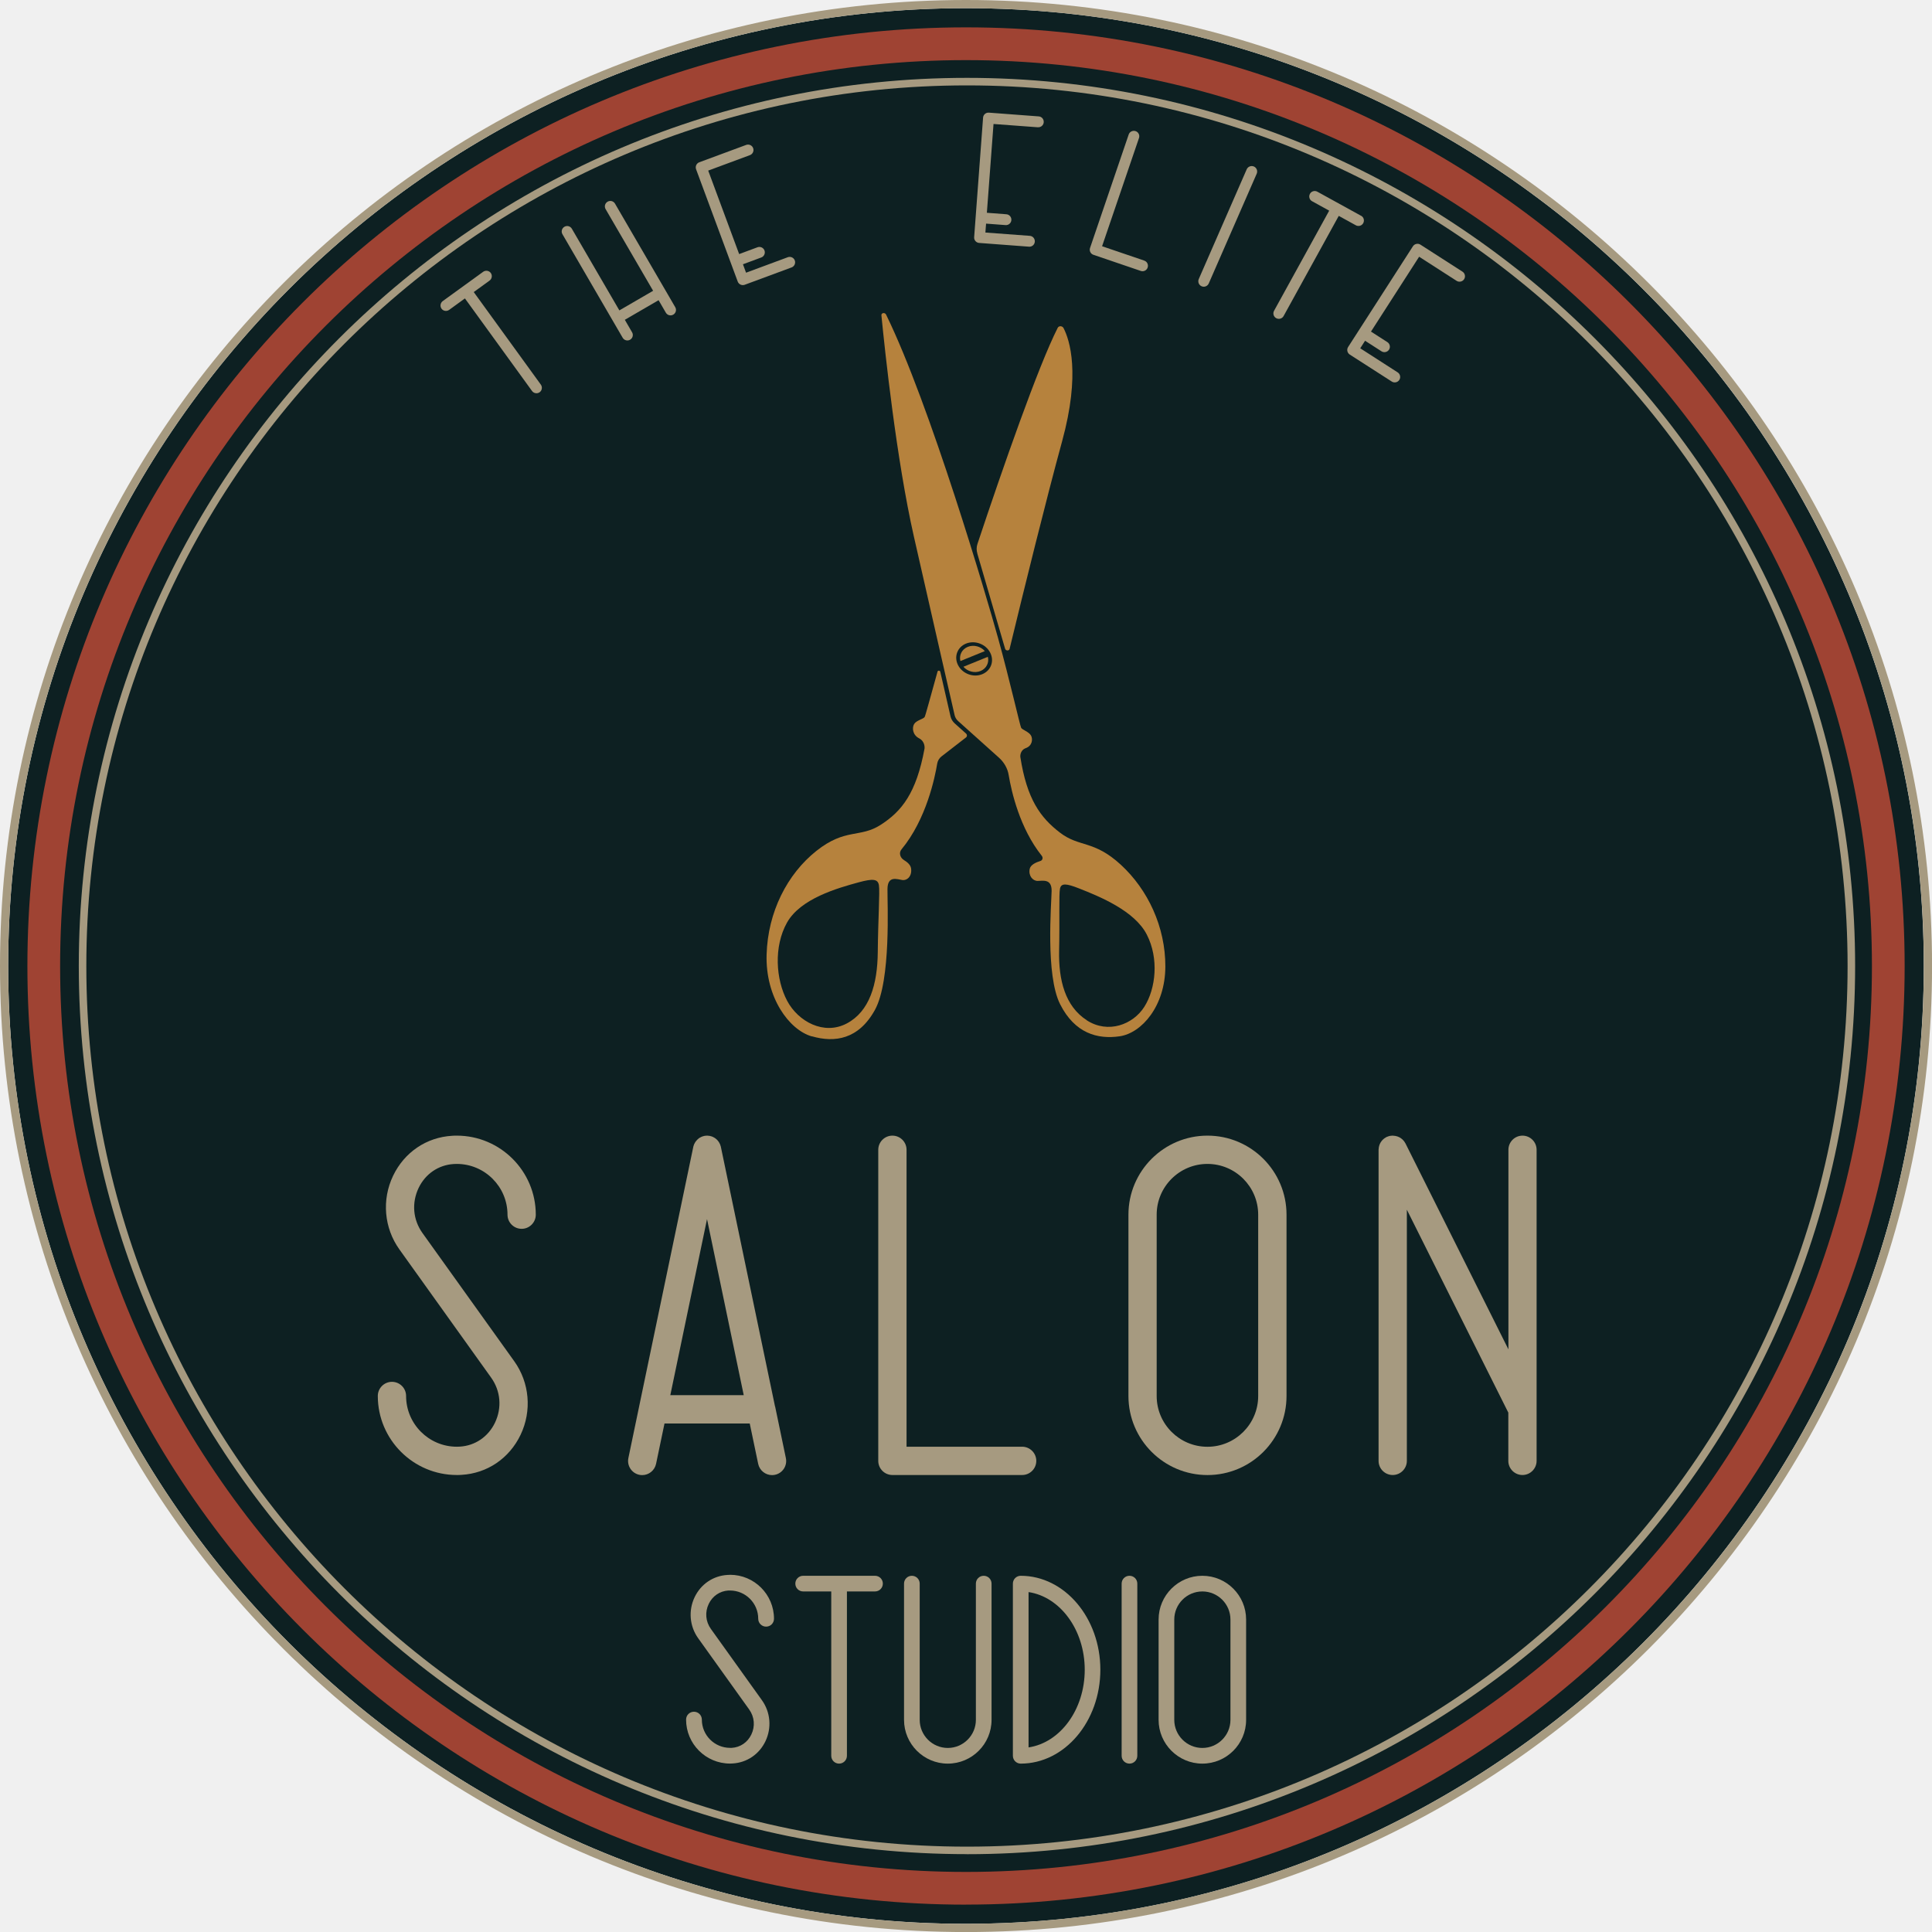
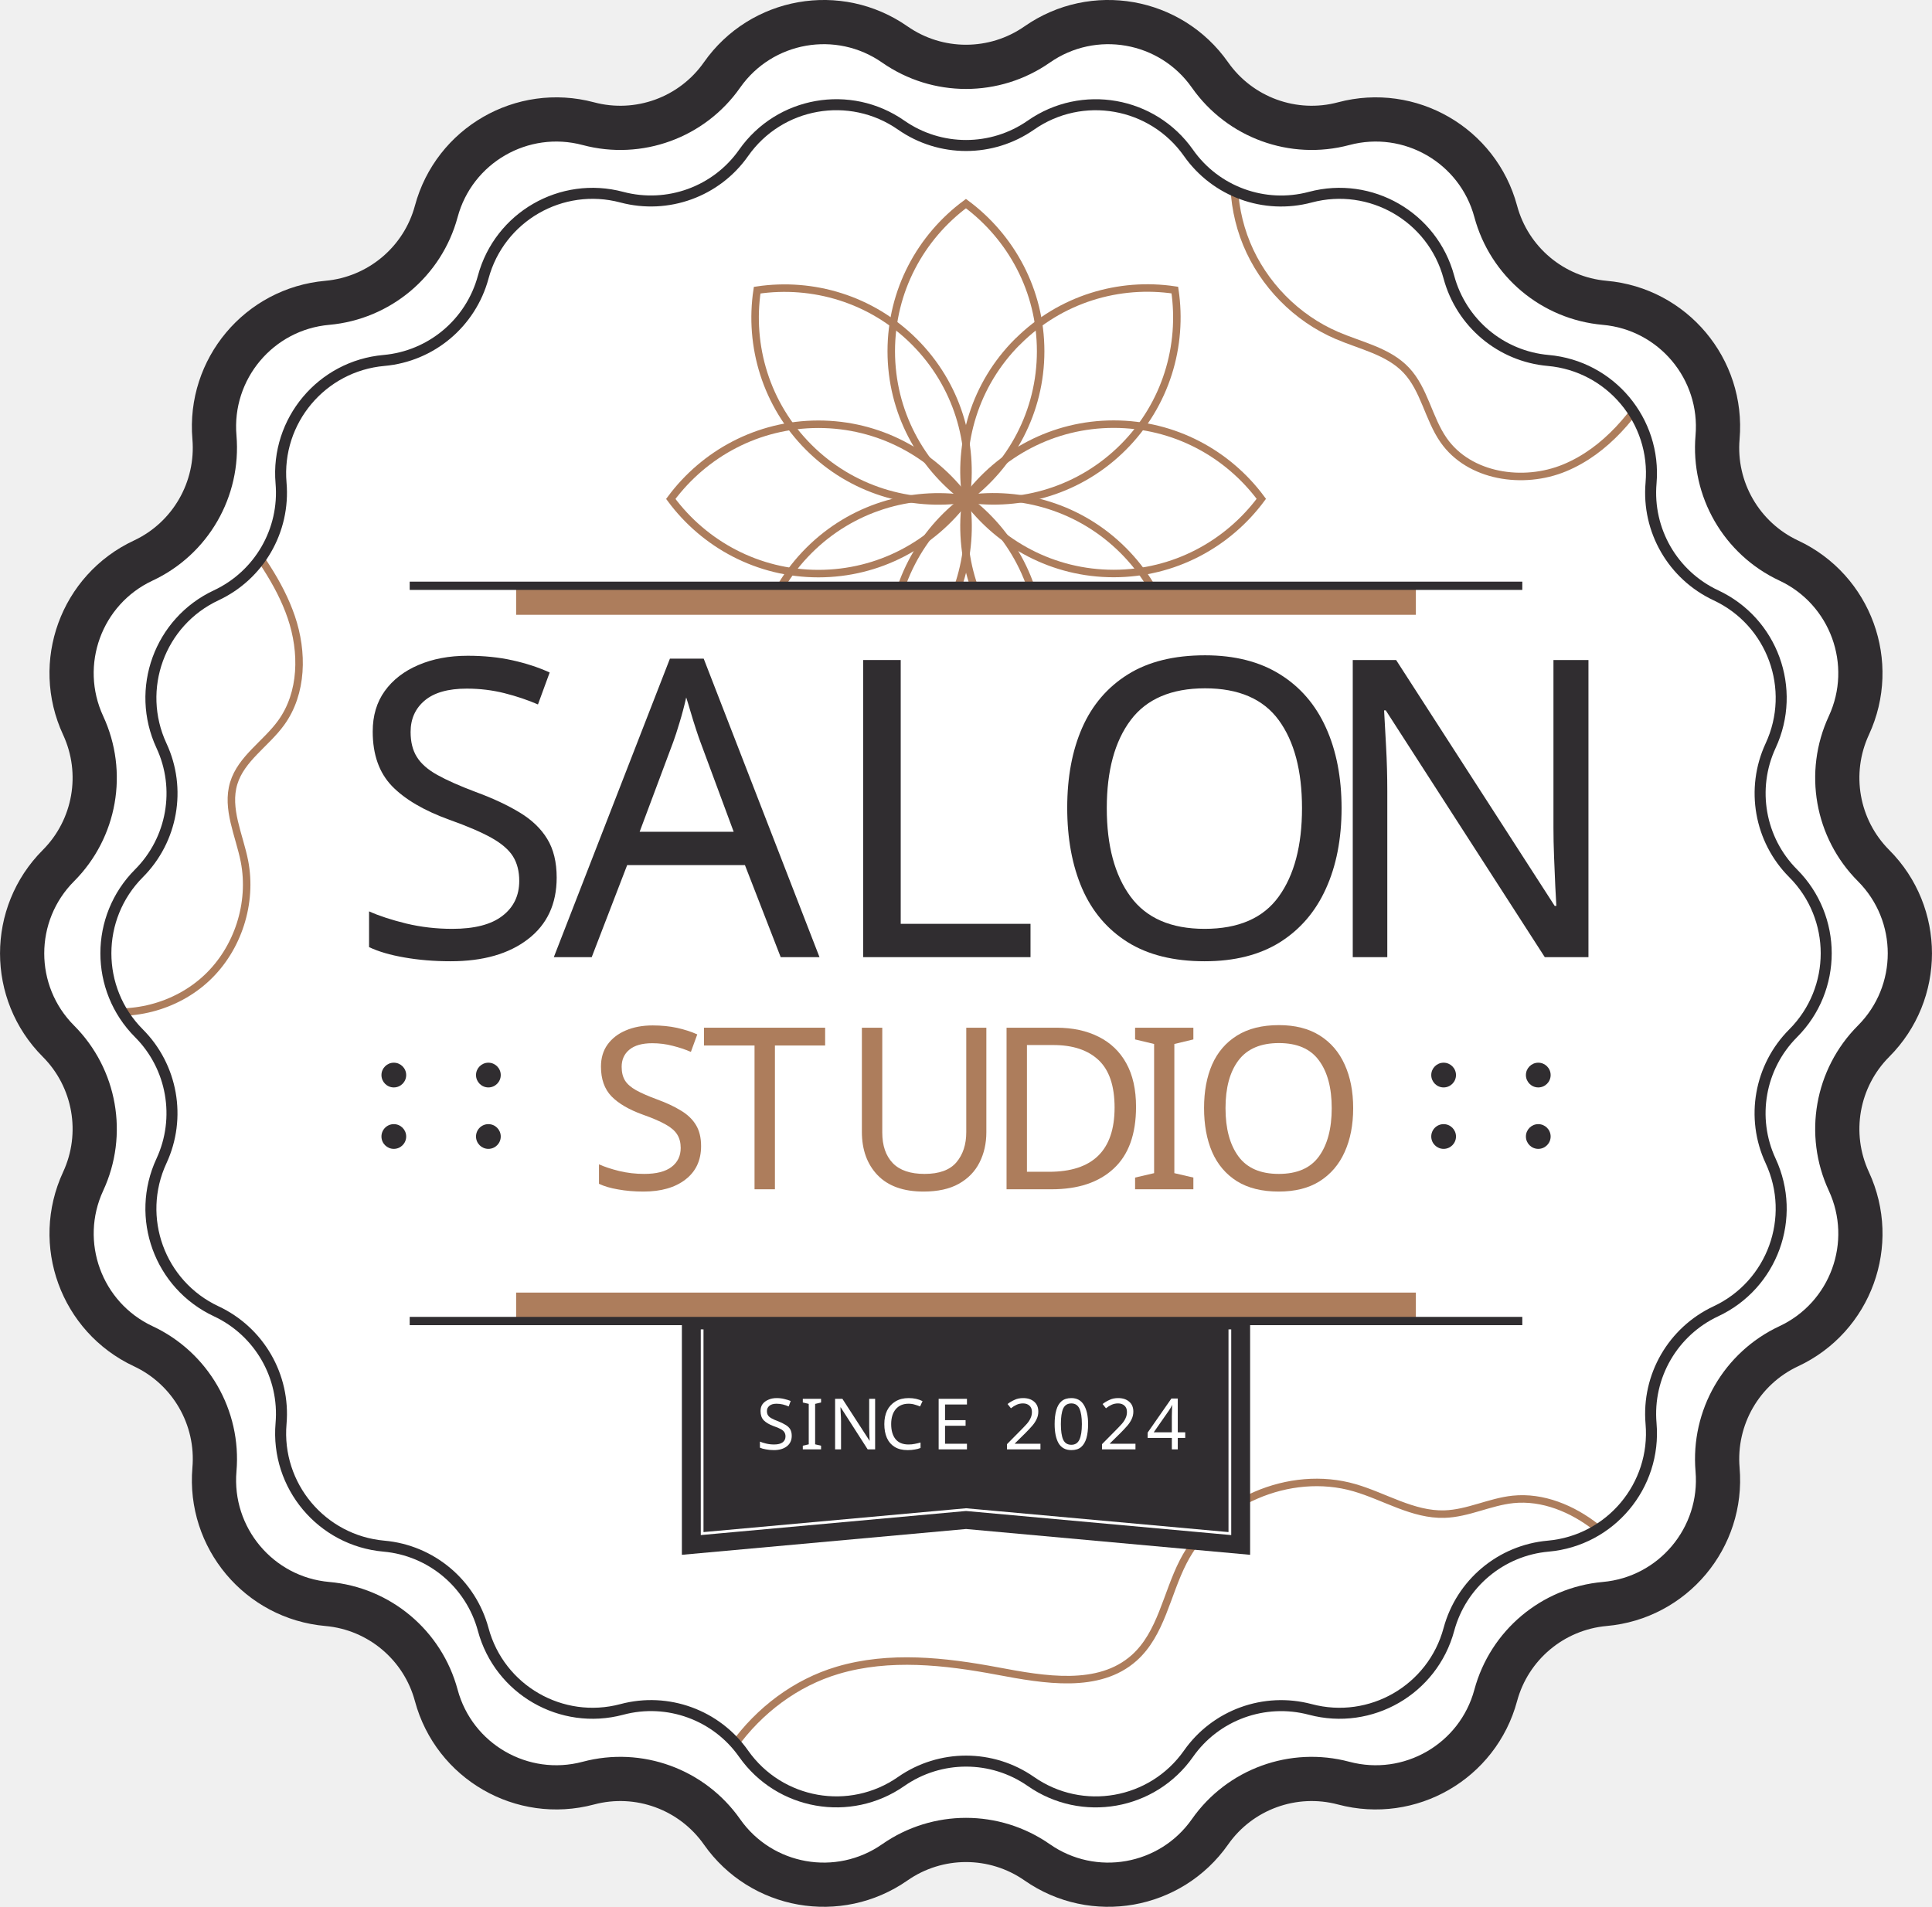
- <svg xmlns="http://www.w3.org/2000/svg" id="Layer_2" data-name="Layer 2" viewBox="0 0 392.07 392.07">
+ <svg xmlns="http://www.w3.org/2000/svg" id="Layer_2" data-name="Layer 2" viewBox="0 0 198.39 195.84">
  <defs>
    <style>
      .cls-1 {
-         fill: #9f4333;
+         font-size: 42.75px;
      }

-       .cls-1, .cls-2, .cls-3, .cls-4 {
+       .cls-1, .cls-2, .cls-3 {
+         font-family: DMSerifDisplay-Regular, 'DM Serif Display';
+       }
+ 
+       .cls-1, .cls-4 {
+         fill: #302d30;
+       }
+ 
+       .cls-5 {
+         stroke: #fff;
+         stroke-width: .28px;
+       }
+ 
+       .cls-5, .cls-6, .cls-7, .cls-8, .cls-9 {
+         fill: none;
+       }
+ 
+       .cls-5, .cls-7, .cls-8, .cls-9, .cls-10 {
+         stroke-miterlimit: 10;
+       }
+ 
+       .cls-2 {
+         font-size: 23.25px;
+       }
+ 
+       .cls-2, .cls-11 {
+         fill: #ad7d5c;
+       }
+ 
+       .cls-12 {
+         letter-spacing: -.02em;
+       }
+ 
+       .cls-13 {
+         letter-spacing: -.03em;
+       }
+ 
+       .cls-14 {
+         letter-spacing: 0em;
+       }
+ 
+       .cls-3 {
+         font-size: 7.26px;
+       }
+ 
+       .cls-3, .cls-10 {
+         fill: #fff;
+       }
+ 
+       .cls-11, .cls-6, .cls-4 {
        stroke-width: 0px;
      }

-       .cls-2 {
-         fill: #a69a80;
+       .cls-15 {
+         clip-path: url(#clippath-1);
      }

-       .cls-3 {
-         fill: #b6823d;
+       .cls-16 {
+         letter-spacing: 0em;
      }

-       .cls-4 {
-         fill: #0d2022;
+       .cls-17 {
+         letter-spacing: -.02em;
+       }
+ 
+       .cls-18 {
+         letter-spacing: -.01em;
+       }
+ 
+       .cls-19 {
+         letter-spacing: -.02em;
+       }
+ 
+       .cls-7 {
+         stroke-width: .85px;
+       }
+ 
+       .cls-7, .cls-9, .cls-10 {
+         stroke: #302d30;
+       }
+ 
+       .cls-20 {
+         clip-path: url(#clippath);
+       }
+ 
+       .cls-21 {
+         letter-spacing: 0em;
+       }
+ 
+       .cls-22 {
+         letter-spacing: -.02em;
+       }
+ 
+       .cls-8 {
+         stroke: #ad7d5c;
+         stroke-width: .77px;
+       }
+ 
+       .cls-23 {
+         letter-spacing: .1em;
+       }
+ 
+       .cls-24 {
+         letter-spacing: .1em;
+       }
+ 
+       .cls-9 {
+         stroke-width: 1.13px;
+       }
+ 
+       .cls-10 {
+         stroke-width: 4.54px;
+       }
+ 
+       .cls-25 {
+         letter-spacing: .08em;
      }
    </style>
+     <clipPath id="clippath">
+       <path class="cls-6" d="M105.86,12.85h0c5.26-3.67,12.49-2.39,16.18,2.85h0c2.8,3.99,7.8,5.81,12.51,4.55h0c6.2-1.65,12.56,2.02,14.23,8.21h0c1.27,4.71,5.34,8.13,10.2,8.56h0c6.39.57,11.11,6.2,10.56,12.59h0c-.42,4.86,2.24,9.46,6.66,11.53h0c5.81,2.72,8.32,9.62,5.62,15.44h0c-2.05,4.42-1.13,9.66,2.31,13.11h0c4.53,4.54,4.53,11.89,0,16.43h0c-3.44,3.45-4.37,8.69-2.31,13.11h0c2.7,5.82.19,12.72-5.62,15.44h0c-4.42,2.07-7.08,6.67-6.66,11.53h0c.55,6.39-4.17,12.02-10.56,12.59h0c-4.86.43-8.93,3.85-10.2,8.56h0c-1.67,6.19-8.03,9.86-14.23,8.21h0c-4.71-1.25-9.71.56-12.51,4.55h0c-3.69,5.25-10.92,6.52-16.18,2.85h0c-4-2.79-9.32-2.79-13.32,0h0c-5.26,3.67-12.49,2.39-16.18-2.85h0c-2.8-3.99-7.8-5.81-12.51-4.55h0c-6.2,1.65-12.56-2.02-14.23-8.21h0c-1.27-4.71-5.34-8.13-10.2-8.56h0c-6.39-.57-11.11-6.2-10.56-12.59h0c.42-4.86-2.24-9.46-6.66-11.53h0c-5.81-2.72-8.32-9.62-5.62-15.44h0c2.05-4.42,1.13-9.66-2.31-13.11h0c-4.53-4.54-4.53-11.89,0-16.43h0c3.44-3.45,4.37-8.69,2.31-13.11h0c-2.7-5.82-.19-12.72,5.62-15.44h0c4.42-2.07,7.08-6.67,6.66-11.53h0c-.55-6.39,4.17-12.02,10.56-12.59h0c4.86-.43,8.93-3.85,10.2-8.56h0c1.67-6.19,8.03-9.86,14.23-8.21h0c4.71,1.25,9.71-.56,12.51-4.55h0c3.69-5.25,10.92-6.52,16.18-2.85h0c4,2.79,9.32,2.79,13.32,0Z" />
+     </clipPath>
+     <clipPath id="clippath-1">
+       <path class="cls-6" d="M156.32,36.46c-3.62-1.23-6.47-4.19-7.5-7.99-1.67-6.19-8.03-9.86-14.23-8.21h0c-4.71,1.25-9.71-.56-12.51-4.55-3.69-5.25-10.92-6.52-16.18-2.85-4,2.79-9.32,2.79-13.32,0h0c-5.26-3.67-12.49-2.39-16.18,2.85-2.8,3.99-7.8,5.81-12.51,4.55h0c-6.2-1.65-12.56,2.02-14.23,8.21-1.03,3.84-3.93,6.81-7.59,8.02v23.67h114.25v-23.7Z" />
+     </clipPath>
  </defs>
-   <g id="Layer_2-2" data-name="Layer 2">
-     <path class="cls-4" d="M196.04,1.66C88.86,1.66,1.66,88.86,1.66,196.04s87.2,194.37,194.37,194.37,194.37-87.2,194.37-194.37S303.21,1.66,196.04,1.66Z" />
-     <path class="cls-2" d="M196.04,0C87.94,0,0,87.94,0,196.04s87.94,196.04,196.04,196.04,196.04-87.94,196.04-196.04S304.13,0,196.04,0ZM196.04,390.41C88.86,390.41,1.66,303.21,1.66,196.04S88.86,1.66,196.04,1.66s194.37,87.2,194.37,194.37-87.2,194.37-194.37,194.37Z" />
-     <path class="cls-1" d="M196.04,386.52c-105.03,0-190.48-85.45-190.48-190.48S91,5.55,196.04,5.55s190.48,85.45,190.48,190.48-85.45,190.48-190.48,190.48ZM196.04,12.2C94.67,12.2,12.2,94.67,12.2,196.04s82.47,183.84,183.84,183.84,183.84-82.47,183.84-183.84S297.4,12.2,196.04,12.2Z" />
+   <g id="OBJECTS">
+     <path class="cls-10" d="M106.5,4.57h0c5.77-4.03,13.71-2.63,17.75,3.13h0c3.08,4.38,8.56,6.38,13.73,5h0c6.8-1.81,13.78,2.22,15.61,9.01h0c1.39,5.17,5.86,8.92,11.19,9.39h0c7.01.62,12.19,6.8,11.59,13.81h0c-.46,5.33,2.46,10.39,7.31,12.66h0c6.37,2.98,9.13,10.56,6.17,16.94h0c-2.25,4.86-1.24,10.6,2.54,14.39h0c4.97,4.98,4.97,13.05,0,18.03h0c-3.78,3.79-4.79,9.54-2.54,14.39h0c2.96,6.38.21,13.96-6.17,16.94h0c-4.85,2.27-7.76,7.32-7.31,12.66h0c.6,7.01-4.58,13.19-11.59,13.81h0c-5.33.48-9.8,4.23-11.19,9.39h0c-1.83,6.79-8.81,10.82-15.61,9.01h0c-5.17-1.38-10.66.62-13.73,5h0c-4.04,5.76-11.98,7.16-17.75,3.13h0c-4.39-3.06-10.22-3.06-14.61,0h0c-5.77,4.03-13.71,2.63-17.75-3.13h0c-3.08-4.38-8.56-6.38-13.73-5h0c-6.8,1.81-13.78-2.22-15.61-9.01h0c-1.39-5.17-5.86-8.92-11.19-9.39h0c-7.01-.62-12.19-6.8-11.59-13.81h0c.46-5.33-2.46-10.39-7.31-12.66h0c-6.37-2.98-9.13-10.56-6.17-16.94h0c2.25-4.85,1.24-10.6-2.54-14.39h0c-4.97-4.98-4.97-13.05,0-18.03h0c3.78-3.79,4.79-9.54,2.54-14.39h0c-2.96-6.38-.21-13.96,6.17-16.94h0c4.85-2.27,7.76-7.32,7.31-12.66h0c-.6-7.01,4.58-13.19,11.59-13.81h0c5.33-.48,9.8-4.23,11.19-9.39h0c1.83-6.79,8.81-10.82,15.61-9.01h0c5.17,1.38,10.66-.62,13.73-5h0c4.04-5.76,11.98-7.16,17.75-3.13h0c4.39,3.06,10.22,3.06,14.61,0Z" />
+     <text class="cls-1" transform="translate(35.71 98.3)">
+       <tspan class="cls-13" x="0" y="0">S</tspan>
+       <tspan class="cls-14" x="21.16" y="0">A</tspan>
+       <tspan class="cls-18" x="48.78" y="0">L</tspan>
+       <tspan class="cls-17" x="71.27" y="0">O</tspan>
+       <tspan x="99.06" y="0">N</tspan>
+     </text>
    <g>
-       <path class="cls-3" d="M227.22,210.3c4.48-.66,9.25-6.14,9.27-14.16.02-8.02-3.53-15.6-9.04-20.66-5.51-5.06-8.39-3.47-12.36-6.52-3.97-3.05-6.7-6.79-8.03-15.36,0,0-.15-1.32,1.13-1.79,1.28-.47,1.45-1.79,1.04-2.54-.41-.75-1.77-1.17-2-1.57-.23-.4-2.33-9.7-4.68-18.19-2.25-8.13-13.79-47.4-22.74-65.68-.24-.48-1-.35-.94.17.72,7.31,3.04,29.21,6.59,44.89,3.83,16.9,7.48,32.83,8.27,36.26.1.44.35.85.71,1.18l8.25,7.4c1.07.95,1.78,2.19,2,3.52.58,3.47,2.27,10.84,6.72,16.42.31.39.17.92-.3,1.06-.85.26-1.98.76-2.15,1.61-.28,1.39.62,2.42,1.6,2.43.99.01,2.89-.54,2.85,2.04-.04,2.58-1.27,17.03,1.72,22.97,2.99,5.93,7.61,7.17,12.08,6.52ZM194.23,132.45c.62-1.73,2.67-2.56,4.58-1.86,1.91.7,2.95,2.67,2.33,4.39s-2.67,2.56-4.58,1.86c-1.91-.7-2.95-2.67-2.33-4.39ZM220.53,207.03c-4.37-2.83-5.73-8.12-5.6-14.13.14-6.01-.07-11.43.18-12.57.25-1.14,1.25-1.07,3.89-.03,4.18,1.65,11.26,4.53,13.73,9.37,2.48,4.83,1.84,10.94-.51,14.65-2.26,3.57-7.33,5.55-11.7,2.72Z" />
+       <text class="cls-2" transform="translate(60.32 122.14)">
+         <tspan class="cls-12" x="0" y="0">S</tspan>
+         <tspan class="cls-21" x="11.74" y="0">T</tspan>
+         <tspan class="cls-22" x="26.09" y="0">U</tspan>
+         <tspan class="cls-19" x="40.79" y="0">D</tspan>
+         <tspan class="cls-22" x="55.3" y="0">I</tspan>
+         <tspan class="cls-16" x="61.9" y="0">O</tspan>
+       </text>
      <g>
-         <path class="cls-3" d="M199.86,132.13c-.84-.96-2.27-1.35-3.47-.86-1.2.49-1.79,1.7-1.49,2.88l4.96-2.02Z" />
-         <path class="cls-3" d="M200.47,133.29l-4.96,2.02c.84.96,2.27,1.35,3.47.86,1.2-.49,1.79-1.7,1.49-2.88Z" />
-       </g>
-       <g>
-         <path class="cls-3" d="M198.33,112.33c1.01,3.46,4.36,14.94,5.64,19.32.13.44.8.47.91.04,2.97-12.26,7.37-30.12,10.66-42.14,3.77-13.77,1.53-20.56.29-22.97-.24-.47-.95-.51-1.18-.06-3.95,7.76-11.2,28.57-16.29,43.86-.21.63-.22,1.3-.02,1.95Z" />
-         <path class="cls-3" d="M164.76,210.3c4.63,1.34,9.48.64,12.79-5.35,3.31-5.99,2.51-21.77,2.55-24.56.04-2.79,2-1.93,3.03-1.8,1.03.12,2-.86,1.75-2.4-.11-.68-.75-1.24-1.42-1.64-.83-.5-1.08-1.51-.51-2.19,5.04-6.08,6.79-14.64,7.24-17.39.1-.59.41-1.11.89-1.48l4.95-3.83c.26-.2.26-.58,0-.81l-2.28-2.04c-.43-.39-.72-.87-.85-1.4-.33-1.46-1.1-4.78-2.08-9.08-.06-.28-.48-.31-.56-.05-1.42,5.06-2.46,8.98-2.62,9.23-.25.4-1.67.67-2.13,1.42-.45.75-.33,2.2.99,2.89,1.32.68,1.12,2.09,1.12,2.09-1.67,9.06-4.63,12.72-8.87,15.46-4.23,2.74-7.18.62-13.08,5.31-5.9,4.69-9.85,12.38-10.1,21.05-.25,8.67,4.54,15.25,9.17,16.59ZM159.75,203.12c-2.32-4.34-2.77-11.02-.04-15.89,2.74-4.87,10.19-6.99,14.6-8.19,2.78-.75,3.83-.69,4.05.58.22,1.27-.17,7.1-.23,13.61-.06,6.51-1.66,12.03-6.3,14.47-4.64,2.45-9.85-.4-12.08-4.58Z" />
+         <g>
+           <circle class="cls-4" cx="40.44" cy="116.72" r="1.27" />
+           <circle class="cls-4" cx="50.15" cy="116.72" r="1.27" />
+           <path class="cls-4" d="M41.71,110.41c0,.7-.57,1.27-1.27,1.27s-1.27-.57-1.27-1.27.57-1.27,1.27-1.27,1.27.57,1.27,1.27Z" />
+           <path class="cls-4" d="M51.42,110.41c0,.7-.57,1.27-1.27,1.27s-1.27-.57-1.27-1.27.57-1.27,1.27-1.27,1.27.57,1.27,1.27Z" />
+         </g>
+         <g>
+           <path class="cls-4" d="M156.69,116.72c0,.7.57,1.27,1.27,1.27s1.27-.57,1.27-1.27-.57-1.27-1.27-1.27-1.27.57-1.27,1.27Z" />
+           <circle class="cls-4" cx="148.24" cy="116.72" r="1.27" />
+           <path class="cls-4" d="M156.69,110.41c0,.7.57,1.27,1.27,1.27s1.27-.57,1.27-1.27-.57-1.27-1.27-1.27-1.27.57-1.27,1.27Z" />
+           <path class="cls-4" d="M146.97,110.41c0,.7.57,1.27,1.27,1.27s1.27-.57,1.27-1.27-.57-1.27-1.27-1.27-1.27.57-1.27,1.27Z" />
+         </g>
      </g>
    </g>
-     <path class="cls-2" d="M254.46,33.79c-.56-.24-1.21.01-1.46.57l-9.73,22.27c-.24.56.01,1.21.57,1.46s1.21-.01,1.46-.57l9.73-22.27c.24-.56-.01-1.21-.57-1.46Z" />
-     <path class="cls-2" d="M295.59,56.99c.51.33,1.2.18,1.53-.33s.18-1.2-.33-1.53l-8.53-5.48c-.51-.33-1.2-.18-1.53.33l-13.15,20.44c-.33.51-.18,1.2.33,1.53l8.53,5.48c.51.33,1.2.18,1.53-.33s.18-1.2-.33-1.53l-7.6-4.89.98-1.53,3.33,2.14c.51.33,1.2.18,1.53-.33s.18-1.2-.33-1.53l-3.33-2.14,9.77-15.19,7.6,4.89Z" />
-     <path class="cls-2" d="M210.63,25.82c.61.05,1.14-.41,1.18-1.02s-.41-1.14-1.02-1.18l-10.11-.76c-.61-.05-1.14.41-1.18,1.02l-1.81,24.24c-.05.61.41,1.14,1.02,1.18l10.11.76c.61.05,1.14-.41,1.18-1.02s-.41-1.14-1.02-1.18l-9.01-.67.14-1.81,3.95.3c.61.05,1.14-.41,1.18-1.02s-.41-1.14-1.02-1.18l-3.95-.3,1.35-18.02,9.01.67Z" />
-     <path class="cls-2" d="M152.19,31.48c.57-.21.86-.85.65-1.42s-.85-.86-1.42-.65l-9.51,3.52c-.57.21-.86.85-.65,1.42l8.45,22.79c.21.57.85.86,1.42.65l9.51-3.52c.57-.21.86-.85.65-1.42s-.85-.86-1.42-.65l-8.47,3.14-.63-1.71,3.72-1.38c.57-.21.86-.85.65-1.42s-.85-.86-1.42-.65l-3.72,1.38-6.28-16.94,8.47-3.14Z" />
-     <path class="cls-2" d="M232.2,52.88l-8.55-2.91,7.49-21.96c.2-.58-.11-1.21-.69-1.4s-1.21.11-1.4.69l-7.84,23.01c-.2.58.11,1.21.69,1.4l9.6,3.27c.58.2,1.21-.11,1.4-.69s-.11-1.21-.69-1.4Z" />
-     <path class="cls-2" d="M123.3,40.93c-.53.31-.71.98-.4,1.51l9.64,16.57-6.85,3.98-9.64-16.57c-.31-.53-.98-.71-1.51-.4s-.71.98-.4,1.51l12.22,21.01c.31.53.98.71,1.51.4s.71-.98.4-1.51l-1.47-2.53,6.85-3.98,1.47,2.53c.31.53.98.71,1.51.4s.71-.98.4-1.51l-12.22-21.01c-.31-.53-.98-.71-1.51-.4Z" />
-     <path class="cls-2" d="M157.28,285.42s0,0,0,0l-10.98-52.63s0,0,0-.01v-.03c-.02-.05-.04-.1-.05-.15-.03-.13-.07-.25-.12-.37-.04-.09-.09-.17-.13-.25-.04-.08-.08-.16-.13-.24-.06-.09-.13-.16-.19-.24-.05-.06-.1-.13-.16-.19-.07-.07-.15-.13-.23-.2-.07-.05-.13-.11-.2-.16-.09-.06-.19-.11-.29-.16-.07-.03-.13-.07-.19-.1-.14-.06-.3-.11-.45-.14-.03,0-.05-.02-.08-.03,0,0,0,0,0,0-.15-.03-.3-.04-.45-.05-.04,0-.09-.01-.13-.01-.04,0-.08.01-.13.01-.15,0-.31.02-.45.05,0,0,0,0,0,0-.02,0-.04.02-.07.02-.16.04-.32.08-.47.15-.06.03-.12.06-.18.09-.11.05-.21.11-.31.17-.07.04-.12.1-.18.15-.08.07-.17.13-.24.21-.05.06-.1.12-.15.18-.07.08-.14.16-.2.25-.05.07-.08.15-.13.23-.05.09-.1.17-.14.26-.05.12-.08.24-.12.37-.01.05-.04.1-.05.16v.03s0,0,0,.01l-10.98,52.63s0,0,0,.01l-2.18,10.45c-.32,1.55.67,3.07,2.22,3.4.2.04.39.06.59.06,1.33,0,2.52-.93,2.81-2.29l1.71-8.18h17.3l1.71,8.18c.28,1.35,1.48,2.29,2.81,2.29.19,0,.39-.02.59-.06,1.55-.32,2.55-1.84,2.22-3.4l-2.18-10.46ZM136.03,283.13l7.45-35.73,7.45,35.73h-14.9Z" />
-     <path class="cls-2" d="M207.43,293.59h-23.46v-60.26c0-1.59-1.29-2.87-2.87-2.87s-2.87,1.29-2.87,2.87v63.13c0,1.59,1.29,2.87,2.87,2.87h26.33c1.59,0,2.87-1.29,2.87-2.87s-1.29-2.87-2.87-2.87Z" />
-     <path class="cls-2" d="M308.98,230.46c-1.59,0-2.87,1.29-2.87,2.87v40.5l-20.89-41.79s-.06-.09-.09-.14c-.05-.09-.11-.18-.17-.27-.05-.07-.11-.14-.17-.2-.06-.07-.13-.14-.2-.21-.07-.06-.14-.12-.21-.17-.07-.06-.15-.11-.23-.16-.08-.05-.16-.09-.24-.13-.08-.04-.17-.08-.26-.11-.09-.03-.18-.06-.27-.08-.09-.02-.17-.04-.26-.06-.11-.02-.21-.03-.32-.03-.05,0-.1-.02-.16-.02-.03,0-.05,0-.08,0-.11,0-.22.02-.33.03-.08.01-.17.02-.25.04-.09.02-.17.05-.26.08-.1.03-.2.07-.29.11-.03.01-.05.02-.08.03-.05.03-.09.06-.14.09-.09.05-.18.11-.27.17-.07.05-.14.11-.21.17-.07.06-.14.13-.2.19-.06.07-.12.14-.18.22-.06.07-.11.15-.16.23-.05.08-.09.16-.13.24-.04.08-.08.17-.11.26-.03.09-.06.17-.08.26-.02.09-.05.18-.06.27-.02.1-.02.2-.03.31,0,.06-.02.11-.02.17v63.13c0,1.59,1.29,2.87,2.87,2.87s2.87-1.29,2.87-2.87v-50.97l20.59,41.18v9.79c0,1.59,1.29,2.87,2.87,2.87s2.87-1.29,2.87-2.87v-63.13c0-1.59-1.29-2.87-2.87-2.87Z" />
-     <path class="cls-2" d="M245.04,230.46c-8.84,0-16.04,7.19-16.04,16.04v36.8c0,8.84,7.19,16.04,16.04,16.04s16.04-7.19,16.04-16.04v-36.8c0-8.84-7.19-16.04-16.04-16.04ZM255.33,283.3c0,5.68-4.62,10.3-10.3,10.3s-10.3-4.62-10.3-10.3v-36.8c0-5.68,4.62-10.3,10.3-10.3s10.3,4.62,10.3,10.3v36.8Z" />
-     <path class="cls-2" d="M92.7,230.46c-.32,0-.63,0-.94.03-5.22.3-9.7,3.34-11.99,8.12-2.33,4.87-1.83,10.6,1.29,14.95l18.61,26.01c1.93,2.7,2.22,6.11.78,9.14-1.37,2.86-4.04,4.68-7.14,4.86-.2.01-.4.02-.6.02-5.68,0-10.3-4.62-10.3-10.3,0-1.59-1.29-2.87-2.87-2.87s-2.87,1.29-2.87,2.87c0,8.84,7.19,16.04,16.04,16.04.32,0,.63,0,.94-.03,5.22-.3,9.7-3.34,11.99-8.12,2.33-4.87,1.83-10.6-1.29-14.95l-18.62-26.01c-1.93-2.7-2.22-6.11-.78-9.14,1.37-2.86,4.04-4.68,7.14-4.86.2-.01.4-.02.6-.02,5.68,0,10.3,4.62,10.3,10.3,0,1.59,1.29,2.87,2.87,2.87s2.87-1.29,2.87-2.87c0-8.84-7.19-16.04-16.04-16.04Z" />
-     <path class="cls-2" d="M276.21,43.79l-8.88-4.89c-.53-.29-1.21-.1-1.5.44s-.1,1.21.44,1.5l3.47,1.91-11.19,20.32c-.29.53-.1,1.21.44,1.5s1.21.1,1.5-.44l11.19-20.32,3.47,1.91c.53.29,1.21.1,1.5-.44s.1-1.21-.44-1.5Z" />
-     <path class="cls-2" d="M98.06,55.15l-8.21,5.95c-.49.36-.6,1.05-.25,1.54s1.05.6,1.54.25l3.21-2.33,13.62,18.79c.36.49,1.05.6,1.54.25s.6-1.05.25-1.54l-13.62-18.79,3.21-2.33c.49-.36.6-1.05.25-1.54s-1.05-.6-1.54-.25Z" />
-     <g>
-       <path class="cls-2" d="M148.15,319.59c-.18,0-.35,0-.52.02-2.9.17-5.4,1.86-6.67,4.52-1.29,2.71-1.02,5.89.72,8.32l10.36,14.47c1.07,1.5,1.24,3.4.43,5.08-.76,1.59-2.25,2.6-3.97,2.7-.11,0-.22,0-.34,0-3.16,0-5.73-2.57-5.73-5.73,0-.88-.71-1.6-1.6-1.6s-1.6.71-1.6,1.6c0,4.92,4,8.92,8.92,8.92.18,0,.35,0,.52-.02,2.9-.17,5.4-1.86,6.67-4.52,1.29-2.71,1.02-5.89-.72-8.32l-10.36-14.47c-1.07-1.5-1.24-3.4-.43-5.08.76-1.59,2.25-2.6,3.97-2.71.11,0,.22,0,.34,0,3.16,0,5.73,2.57,5.73,5.73,0,.88.71,1.6,1.6,1.6s1.6-.71,1.6-1.6c0-4.92-4-8.92-8.92-8.92Z" />
-       <path class="cls-2" d="M229.21,319.78c-.88,0-1.59.71-1.59,1.59v34.94c0,.88.71,1.59,1.59,1.59s1.59-.71,1.59-1.59v-34.94c0-.88-.71-1.59-1.59-1.59Z" />
-       <path class="cls-2" d="M207.14,319.78c-.88,0-1.59.71-1.59,1.59v34.94c0,.88.71,1.59,1.59,1.59,8.91,0,16.16-8.55,16.16-19.06s-7.25-19.06-16.16-19.06ZM208.73,354.6v-31.51c6.41.96,11.4,7.66,11.4,15.76s-4.98,14.8-11.4,15.76Z" />
-       <path class="cls-2" d="M244,319.78c-4.89,0-8.88,3.98-8.88,8.88v20.36c0,4.89,3.98,8.88,8.88,8.88s8.88-3.98,8.88-8.88v-20.36c0-4.89-3.98-8.88-8.88-8.88ZM249.7,349.02c0,3.14-2.56,5.7-5.7,5.7s-5.7-2.56-5.7-5.7v-20.36c0-3.14,2.56-5.7,5.7-5.7s5.7,2.56,5.7,5.7v20.36Z" />
-       <path class="cls-2" d="M177.56,319.78h-14.57c-.88,0-1.59.71-1.59,1.59s.71,1.59,1.59,1.59h5.7v33.35c0,.88.71,1.59,1.59,1.59s1.59-.71,1.59-1.59v-33.35h5.7c.88,0,1.59-.71,1.59-1.59s-.71-1.59-1.59-1.59Z" />
-       <path class="cls-2" d="M199.63,319.78c-.88,0-1.59.71-1.59,1.59v27.65c0,3.14-2.56,5.7-5.7,5.7s-5.7-2.56-5.7-5.7v-27.65c0-.88-.71-1.59-1.59-1.59s-1.59.71-1.59,1.59v27.65c0,4.89,3.98,8.88,8.88,8.88s8.88-3.98,8.88-8.88v-27.65c0-.88-.71-1.59-1.59-1.59Z" />
+     <g class="cls-20">
+       <g>
+         <path class="cls-8" d="M170.22,38.47c-2.22,4.02-5.3,7.82-9.55,9.58-4.24,1.76-9.8.93-12.43-2.84-1.56-2.24-1.97-5.21-3.84-7.19-1.84-1.95-4.66-2.51-7.12-3.57-4.15-1.78-7.55-5.24-9.27-9.42-1.72-4.18-1.73-9.03-.03-13.21" />
+         <path class="cls-8" d="M9.07,103.55c4.24,1.1,9-.13,12.18-3.13,3.19-3,4.69-7.68,3.85-11.98-.53-2.68-1.89-5.39-1.1-8,.77-2.54,3.32-4.06,4.87-6.21,2.22-3.06,2.26-7.28,1.04-10.85-1.22-3.58-3.53-6.66-5.8-9.68" />
+         <path class="cls-8" d="M71.37,191.85c-.3-8.98,6.04-17.76,14.65-20.31,5.3-1.57,10.99-.94,16.42.08,4.79.9,10.38,1.89,14.02-1.35,2.78-2.48,3.33-6.54,5.03-9.86,3.15-6.18,10.94-9.55,17.6-7.62,3.1.9,6.01,2.81,9.24,2.71,2.4-.07,4.64-1.26,7.03-1.51,3.06-.32,6.12.96,8.54,2.86s4.33,4.37,6.2,6.81" />
+       </g>
    </g>
-     <path class="cls-2" d="M196.23,376.27c-99.38,0-180.24-80.85-180.24-180.24S96.84,15.8,196.23,15.8s180.24,80.85,180.24,180.24-80.85,180.24-180.24,180.24ZM196.23,17.33C97.69,17.33,17.52,97.49,17.52,196.04s80.17,178.71,178.71,178.71,178.71-80.17,178.71-178.71S294.77,17.33,196.23,17.33Z" />
+     <path class="cls-9" d="M105.86,12.85h0c5.26-3.67,12.49-2.39,16.18,2.85h0c2.8,3.99,7.8,5.81,12.51,4.55h0c6.2-1.65,12.56,2.02,14.23,8.21h0c1.27,4.71,5.34,8.13,10.2,8.56h0c6.39.57,11.11,6.2,10.56,12.59h0c-.42,4.86,2.24,9.46,6.66,11.53h0c5.81,2.72,8.32,9.62,5.62,15.44h0c-2.05,4.42-1.13,9.66,2.31,13.11h0c4.53,4.54,4.53,11.89,0,16.43h0c-3.44,3.45-4.37,8.69-2.31,13.11h0c2.7,5.82.19,12.72-5.62,15.44h0c-4.42,2.07-7.08,6.67-6.66,11.53h0c.55,6.39-4.17,12.02-10.56,12.59h0c-4.86.43-8.93,3.85-10.2,8.56h0c-1.67,6.19-8.03,9.86-14.23,8.21h0c-4.71-1.25-9.71.56-12.51,4.55h0c-3.69,5.25-10.92,6.52-16.18,2.85h0c-4-2.79-9.32-2.79-13.32,0h0c-5.26,3.67-12.49,2.39-16.18-2.85h0c-2.8-3.99-7.8-5.81-12.51-4.55h0c-6.2,1.65-12.56-2.02-14.23-8.21h0c-1.27-4.71-5.34-8.13-10.2-8.56h0c-6.39-.57-11.11-6.2-10.56-12.59h0c.42-4.86-2.24-9.46-6.66-11.53h0c-5.81-2.72-8.32-9.62-5.62-15.44h0c2.05-4.42,1.13-9.66-2.31-13.11h0c-4.53-4.54-4.53-11.89,0-16.43h0c3.44-3.45,4.37-8.69,2.31-13.11h0c-2.7-5.82-.19-12.72,5.62-15.44h0c4.42-2.07,7.08-6.67,6.66-11.53h0c-.55-6.39,4.17-12.02,10.56-12.59h0c4.86-.43,8.93-3.85,10.2-8.56h0c1.67-6.19,8.03-9.86,14.23-8.21h0c4.71,1.25,9.71-.56,12.51-4.55h0c3.69-5.25,10.92-6.52,16.18-2.85h0c4,2.79,9.32,2.79,13.32,0Z" />
+     <g class="cls-15">
+       <g>
+         <path class="cls-8" d="M91.52,36.07c0,6.22,3.03,11.72,7.67,15.16,4.65-3.44,7.67-8.94,7.67-15.16s-3.03-11.72-7.67-15.16c-4.65,3.44-7.67,8.94-7.67,15.16Z" />
+         <path class="cls-8" d="M83.05,45.94c4.4,4.4,10.43,6.15,16.14,5.3.86-5.71-.9-11.74-5.3-16.14s-10.43-6.15-16.14-5.3c-.86,5.71.9,11.74,5.3,16.14Z" />
+         <path class="cls-8" d="M84.04,58.91c6.22,0,11.72-3.03,15.16-7.67-3.44-4.65-8.94-7.67-15.16-7.67s-11.72,3.03-15.16,7.67c3.44,4.65,8.94,7.67,15.16,7.67Z" />
+         <path class="cls-8" d="M93.9,67.38c4.4-4.4,6.15-10.43,5.3-16.14-5.71-.86-11.74.9-16.14,5.3-4.4,4.4-6.15,10.43-5.3,16.14,5.71.86,11.74-.9,16.14-5.3Z" />
+         <path class="cls-8" d="M106.87,66.39c0-6.22-3.03-11.72-7.67-15.16-4.65,3.44-7.67,8.94-7.67,15.16s3.03,11.72,7.67,15.16c4.65-3.44,7.67-8.94,7.67-15.16Z" />
+         <path class="cls-8" d="M115.34,56.53c-4.4-4.4-10.43-6.15-16.14-5.3-.86,5.71.9,11.74,5.3,16.14,4.4,4.4,10.43,6.15,16.14,5.3.86-5.71-.9-11.74-5.3-16.14Z" />
+         <path class="cls-8" d="M114.36,43.56c-6.22,0-11.72,3.03-15.16,7.67,3.44,4.65,8.94,7.67,15.16,7.67s11.72-3.03,15.16-7.67c-3.44-4.65-8.94-7.67-15.16-7.67Z" />
+         <path class="cls-8" d="M104.49,35.09c-4.4,4.4-6.15,10.43-5.29,16.14,5.71.86,11.74-.9,16.14-5.3,4.4-4.4,6.15-10.43,5.3-16.14-5.71-.86-11.74.9-16.14,5.3Z" />
+       </g>
+     </g>
+     <rect class="cls-11" x="53" y="60.4" width="92.39" height="2.74" />
+     <line class="cls-7" x1="42.07" y1="60.16" x2="156.32" y2="60.16" />
+     <rect class="cls-11" x="53" y="132.75" width="92.39" height="2.92" />
+     <line class="cls-7" x1="156.32" y1="135.67" x2="42.07" y2="135.67" />
+     <polygon class="cls-4" points="128.37 159.68 99.2 157.03 70.02 159.68 70.02 135.67 128.37 135.67 128.37 159.68" />
+     <polyline class="cls-5" points="126.29 136.53 126.29 157.5 99.2 155.04 72.1 157.5 72.1 136.53" />
+     <text class="cls-3" transform="translate(77.66 148.85)">
+       <tspan class="cls-23" x="0" y="0">S</tspan>
+       <tspan class="cls-24" x="4.48" y="0">I</tspan>
+       <tspan class="cls-25" x="7.39" y="0">N</tspan>
+       <tspan class="cls-24" x="12.71" y="0">CE 2024</tspan>
+     </text>
  </g>
</svg>
